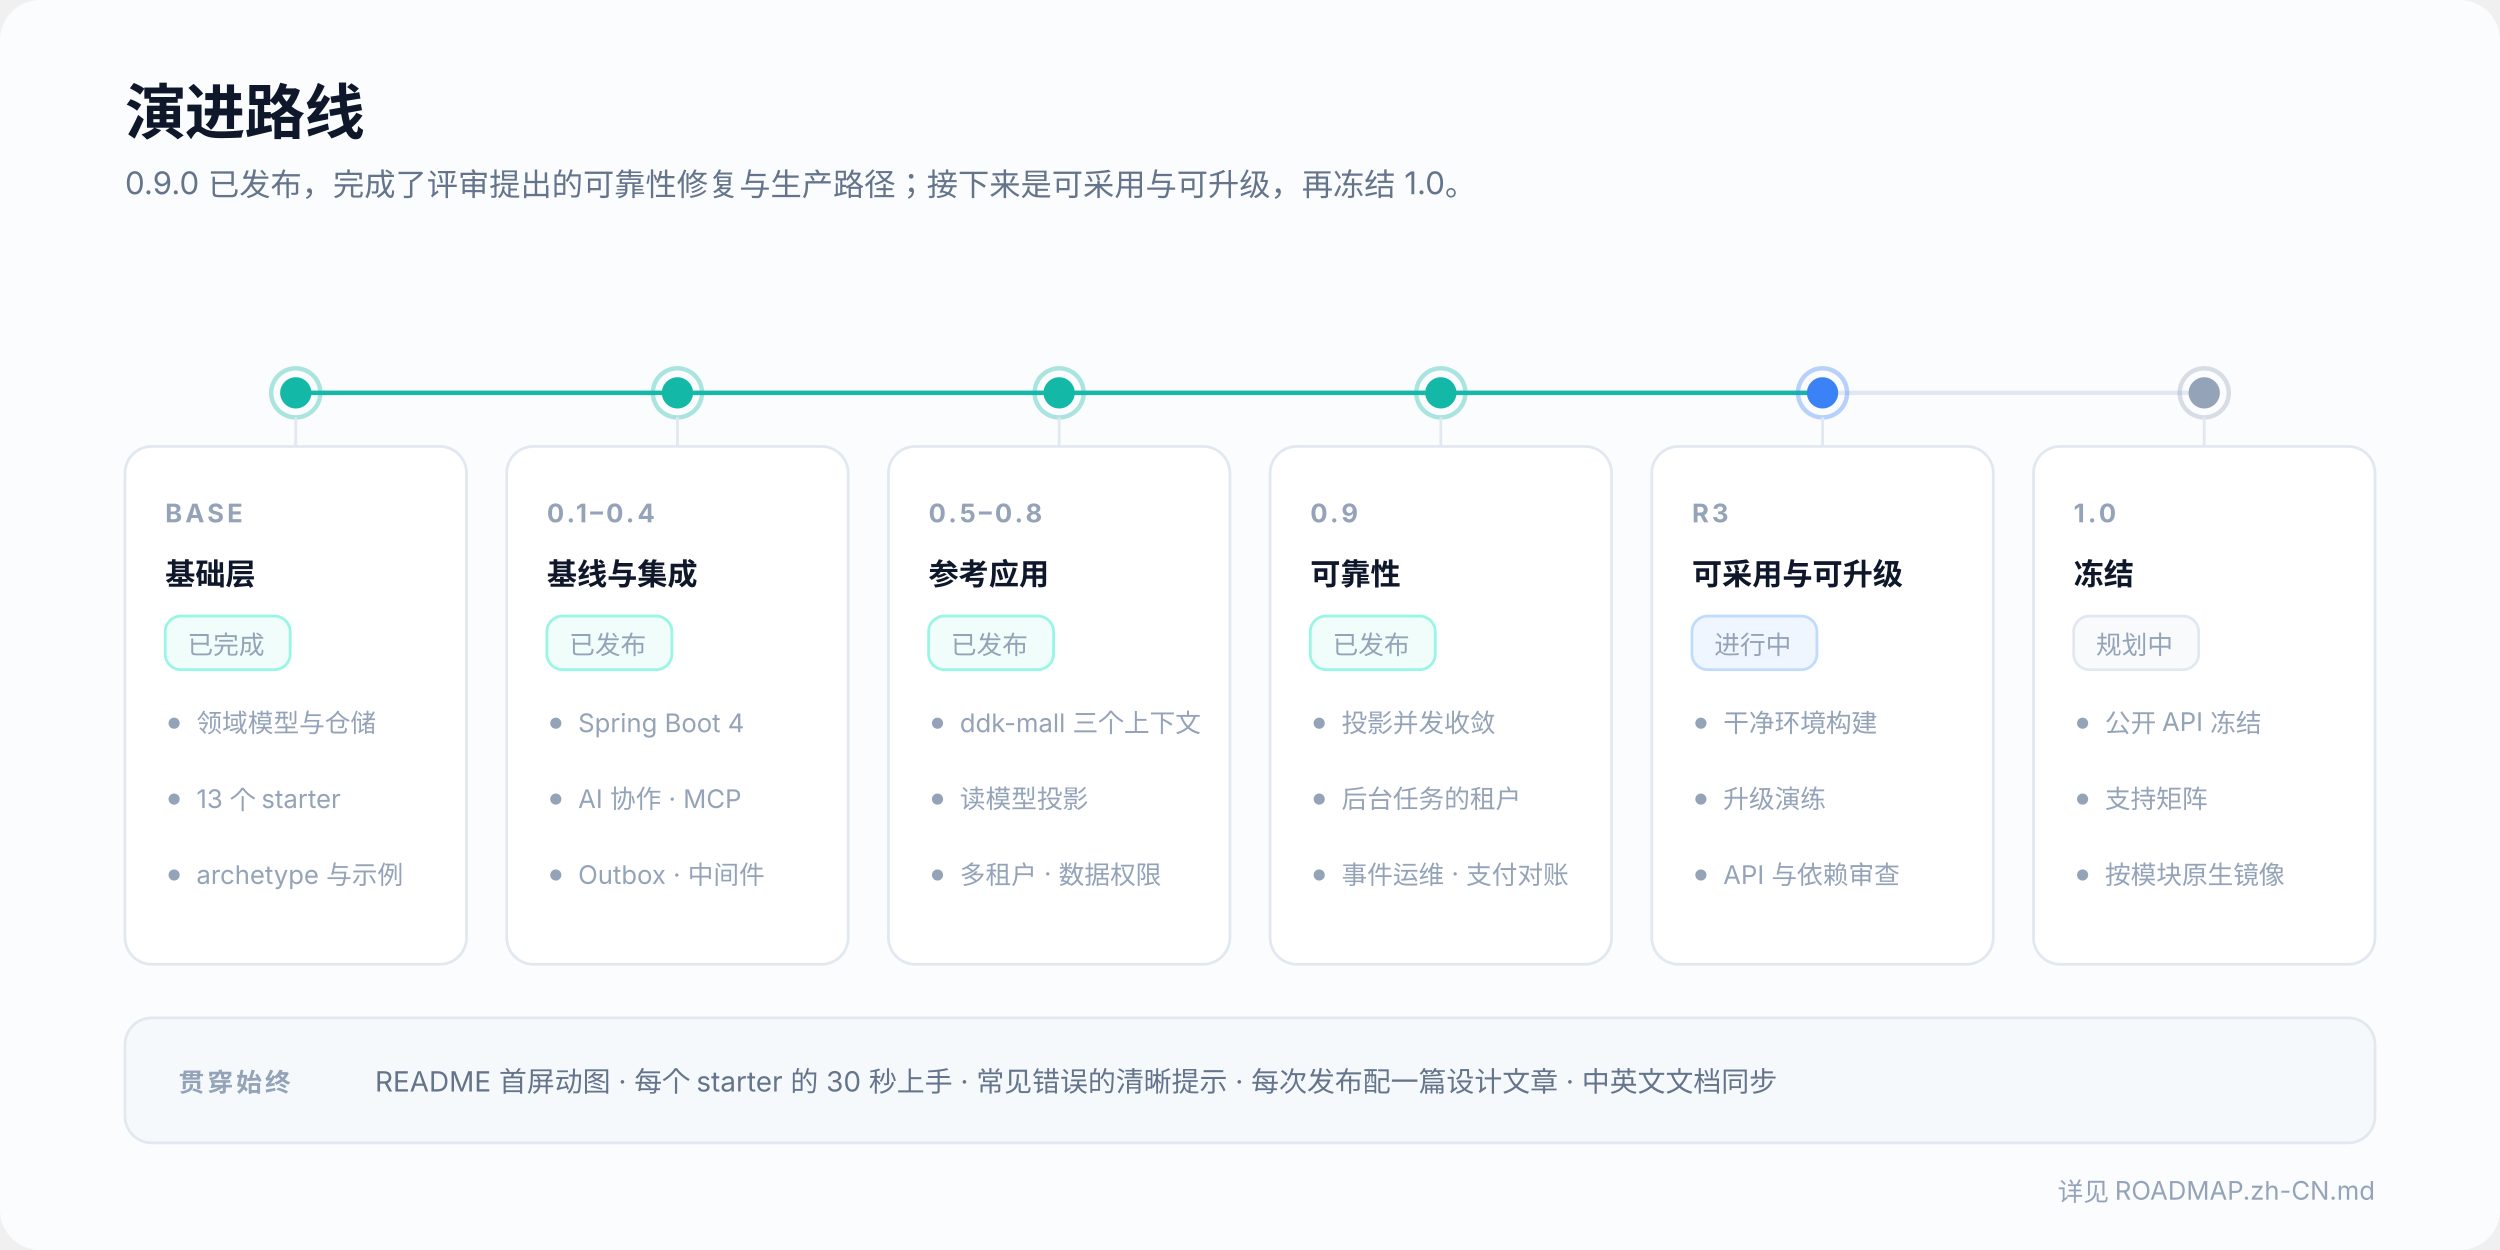
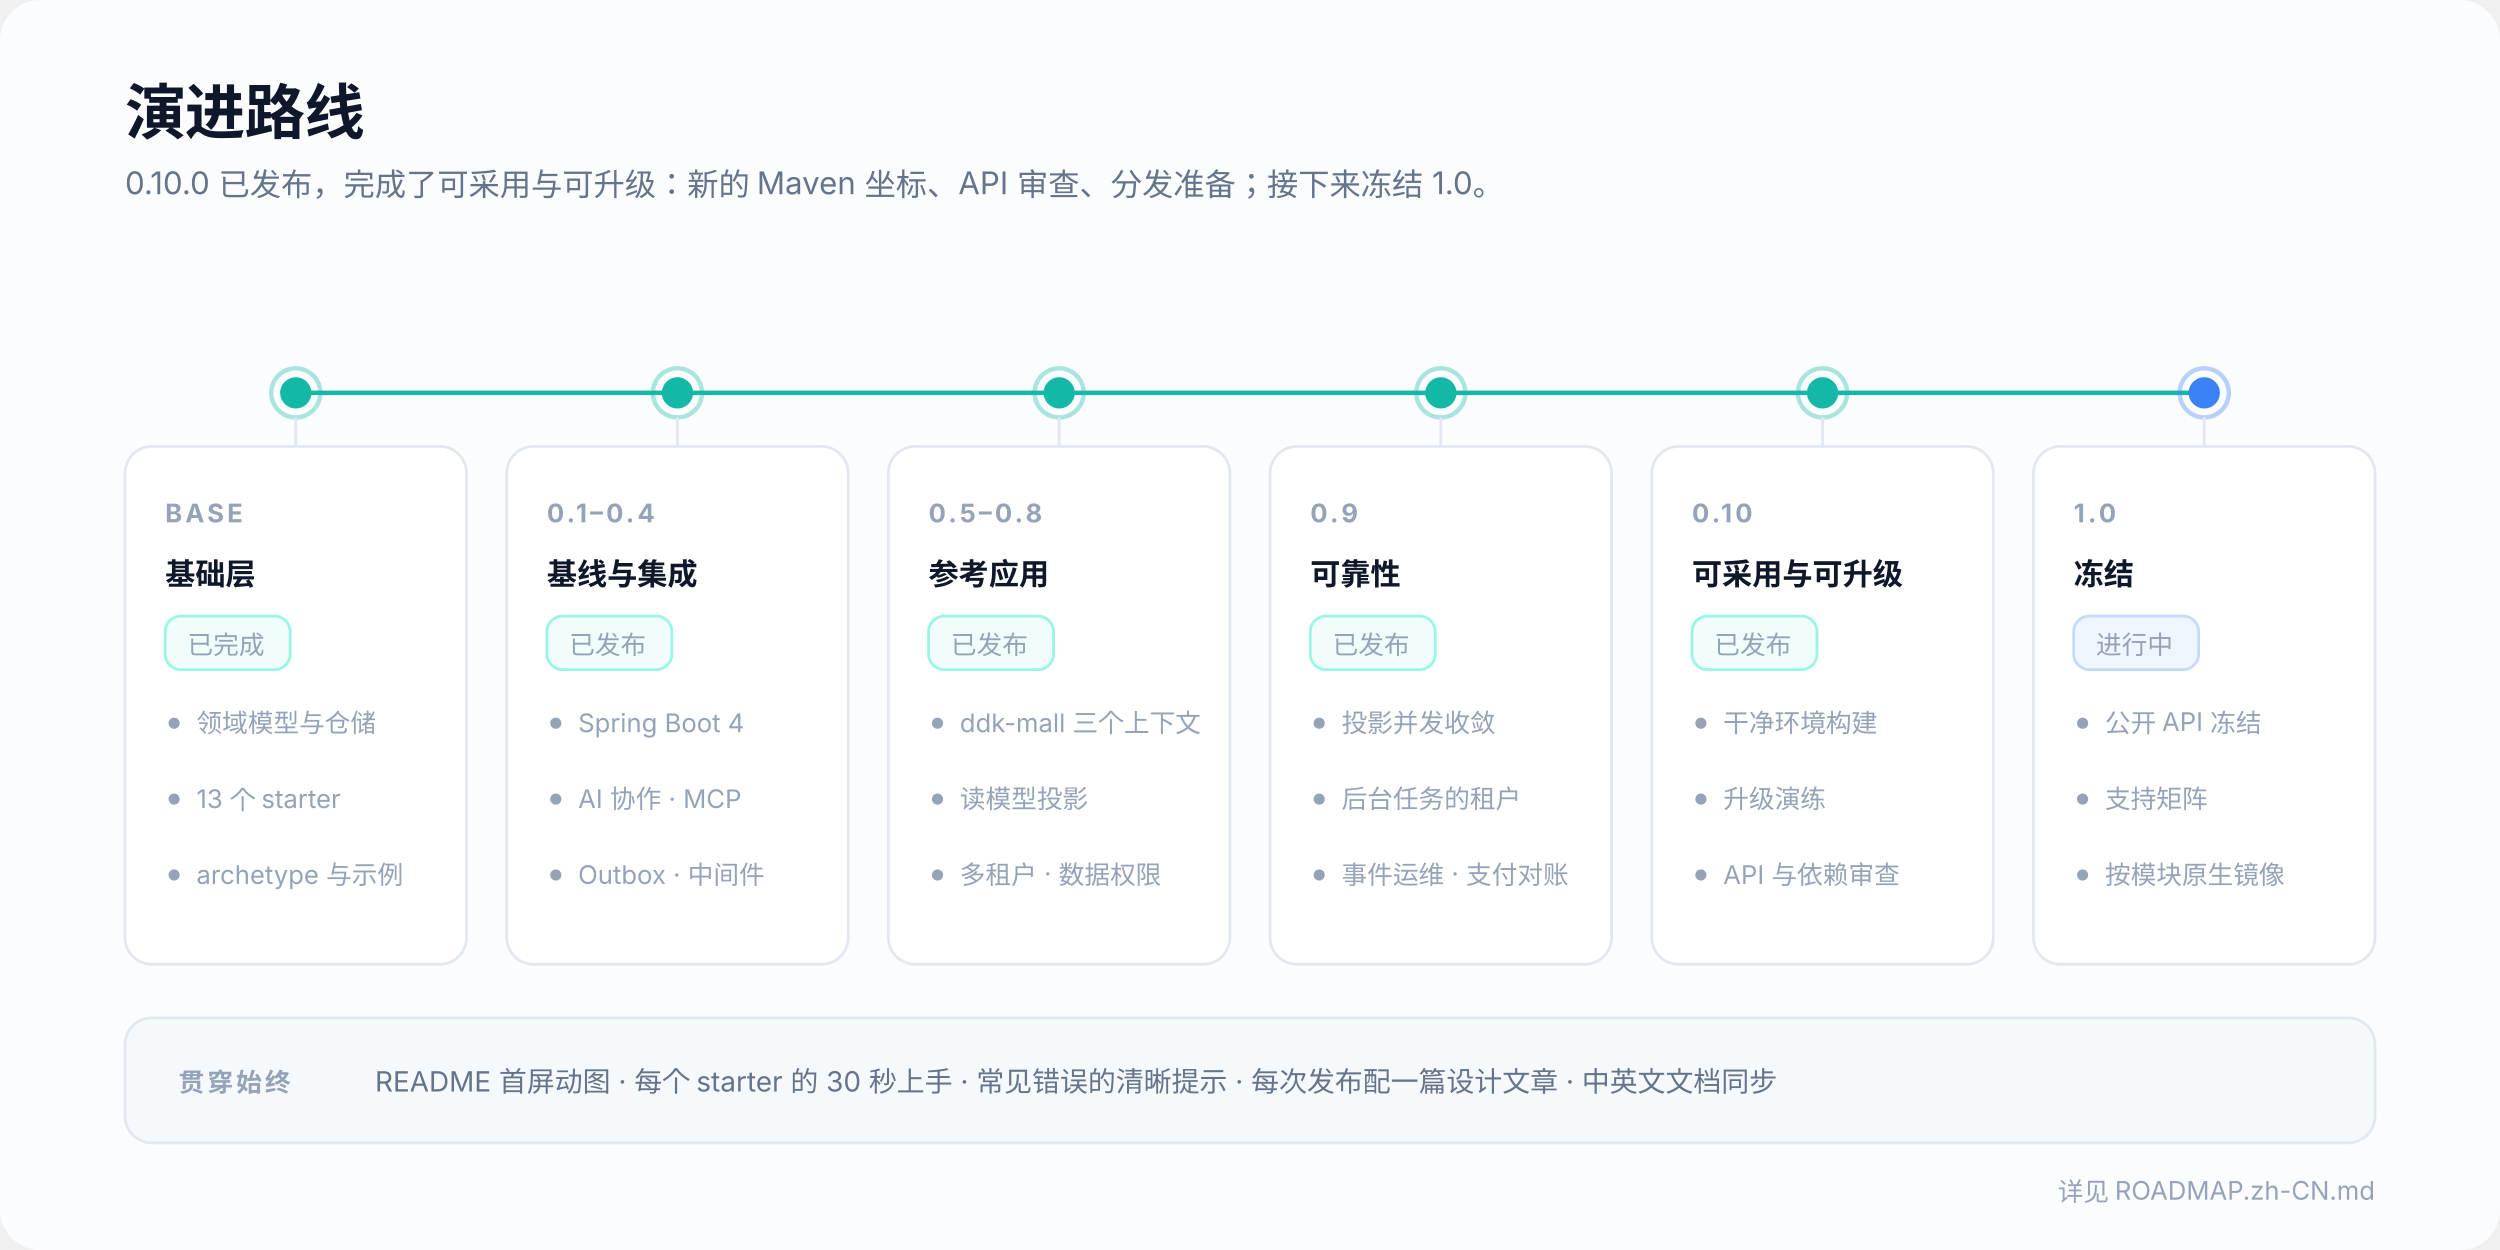
<svg xmlns="http://www.w3.org/2000/svg" viewBox="0 0 1120 560" width="1120" height="560" role="img" aria-labelledby="ttl dsc" style="max-width:100%;height:auto">
  <defs>
    <marker id="ar" viewBox="0 0 10 10" refX="9" refY="5" markerWidth="7" markerHeight="7" orient="auto-start-reverse">
      <path class="mk" d="M0 0 L10 5 L0 10 z" />
    </marker>
    <marker id="ar-b" viewBox="0 0 10 10" refX="9" refY="5" markerWidth="7" markerHeight="7" orient="auto-start-reverse">
      <path class="mk-b" d="M0 0 L10 5 L0 10 z" />
    </marker>
    <marker id="ar-v" viewBox="0 0 10 10" refX="9" refY="5" markerWidth="7" markerHeight="7" orient="auto-start-reverse">
      <path class="mk-v" d="M0 0 L10 5 L0 10 z" />
    </marker>
  </defs>
  <style>
    text{font-family:-apple-system,BlinkMacSystemFont,"Segoe UI","PingFang SC","Hiragino Sans GB","Microsoft YaHei",Inter,Roboto,sans-serif;}
    .bg{fill:#FBFCFE}
    .title{font-size:27px;font-weight:700;fill:#0F172A;letter-spacing:-.2px}
    .sub{font-size:14px;font-weight:400;fill:#64748B}
    .kicker{font-size:11.5px;font-weight:700;fill:#94A3B8;letter-spacing:1.4px}
    .lbl{font-size:15px;font-weight:650;fill:#0F172A}
    .lbl-sm{font-size:13.5px;font-weight:650;fill:#0F172A}
    .txt{font-size:12.5px;font-weight:400;fill:#64748B}
    .txt-xs{font-size:11.5px;font-weight:400;fill:#94A3B8}
    .mono{font-family:ui-monospace,SFMono-Regular,Menlo,Consolas,"Liberation Mono",monospace;font-size:12px;font-weight:500;fill:#334155}
    .mono-sm{font-family:ui-monospace,SFMono-Regular,Menlo,Consolas,"Liberation Mono",monospace;font-size:11px;font-weight:500;fill:#64748B}
    .edgelbl{font-size:11.5px;font-weight:500;fill:#64748B}

    .card{fill:#FFFFFF;stroke:#E2E8F0;stroke-width:1.25}
    .group{fill:#F1F5F9;fill-opacity:.55;stroke:#E2E8F0;stroke-width:1.25}
    .blue{fill:#EFF6FF;stroke:#BFDBFE;stroke-width:1.25}
    .teal{fill:#F0FDFA;stroke:#99F6E4;stroke-width:1.25}
    .violet{fill:#F5F3FF;stroke:#DDD6FE;stroke-width:1.25}
    .amber{fill:#FFFBEB;stroke:#FDE68A;stroke-width:1.25}
    .rose{fill:#FFF1F2;stroke:#FECDD3;stroke-width:1.25}
    .slate{fill:#F8FAFC;stroke:#E2E8F0;stroke-width:1.25}

    .t-blue{fill:#1D4ED8} .t-teal{fill:#0F766E} .t-violet{fill:#6D28D9}
    .t-amber{fill:#B45309} .t-rose{fill:#BE123C} .t-ink{fill:#0F172A}

    .edge{stroke:#94A3B8;stroke-width:1.6;fill:none;marker-end:url(#ar)}
    .edge-b{stroke:#3B82F6;stroke-width:1.8;fill:none;marker-end:url(#ar-b)}
    .edge-v{stroke:#8B5CF6;stroke-width:1.6;fill:none;stroke-dasharray:6 5;marker-end:url(#ar-v)}
    .edge-x{stroke:#F43F5E;stroke-width:1.6;fill:none;stroke-dasharray:5 5}
    .rail{stroke:#E2E8F0;stroke-width:2;fill:none}
    .hair{stroke:#E2E8F0;stroke-width:1.25;fill:none}
    .mk{fill:#94A3B8} .mk-b{fill:#3B82F6} .mk-v{fill:#8B5CF6}

    @media (prefers-color-scheme: dark) {
      .bg{fill:#0B1120}
      .title{fill:#F1F5F9} .sub{fill:#94A3B8} .kicker{fill:#64748B}
      .lbl,.lbl-sm{fill:#E2E8F0} .txt{fill:#94A3B8} .txt-xs{fill:#64748B}
      .mono{fill:#CBD5E1} .mono-sm{fill:#94A3B8} .edgelbl{fill:#94A3B8}
      .card{fill:#111827;stroke:#283548}
      .group{fill:#0F172A;fill-opacity:.7;stroke:#1E293B}
      .blue{fill:#111E38;stroke:#1E40AF}
      .teal{fill:#0C2620;stroke:#115E59}
      .violet{fill:#1A1333;stroke:#5B21B6}
      .amber{fill:#271B08;stroke:#92400E}
      .rose{fill:#2A0F17;stroke:#9F1239}
      .slate{fill:#131C2B;stroke:#283548}
      .t-blue{fill:#93C5FD} .t-teal{fill:#5EEAD4} .t-violet{fill:#C4B5FD}
      .t-amber{fill:#FCD34D} .t-rose{fill:#FDA4AF} .t-ink{fill:#E2E8F0}
      .edge{stroke:#64748B} .edge-b{stroke:#60A5FA} .edge-v{stroke:#A78BFA}
      .edge-x{stroke:#FB7185}
      .rail{stroke:#1E293B} .hair{stroke:#1E293B}
      .mk{fill:#64748B} .mk-b{fill:#60A5FA} .mk-v{fill:#A78BFA}
    }
</style>
  <rect class="bg" width="1120" height="560" rx="18" />
  <text class="title" x="56" y="60">演进路线</text>
-   <text class="sub" x="56" y="87">0.9.0 已发布，完成了评审提出的可靠性修复与生产路径；接下来是可采用与可升级，再冻结 1.0。</text>
+   <text class="sub" x="56" y="87">0.10.0 已发布，完成了可采用与可升级：新的 Maven 坐标、API 审查、分发准备；接下来冻结 1.0。</text>
  <path class="rail" d="M132.5 176 L987.5 176" />
-   <path d="M132.5 176 L816.5 176" stroke="#14B8A6" stroke-width="2" fill="none" />
+   <path d="M132.5 176 L987.5 176" stroke="#14B8A6" stroke-width="2" fill="none" />
  <rect x="56" y="200" width="153" height="232" rx="12" class="card" />
  <circle cx="132.5" cy="176" r="7" fill="#14B8A6" />
  <circle cx="132.5" cy="176" r="11" fill="none" stroke="#14B8A6" stroke-opacity=".35" stroke-width="2" />
  <path class="hair" d="M132.5 187 L132.5 200" />
  <text class="kicker" x="74" y="234">BASE</text>
  <text class="lbl-sm" x="74" y="262">基础层</text>
  <rect x="74" y="276" width="56" height="24" rx="7" class="teal" />
  <text class="txt-xs" x="84" y="293">已完成</text>
  <circle cx="78" cy="324" r="2.5" fill="#94A3B8" />
  <text class="txt-xs" x="88" y="328">领域模型与仓储</text>
  <circle cx="78" cy="358" r="2.5" fill="#94A3B8" />
  <text class="txt-xs" x="88" y="362">13 个 starter</text>
  <circle cx="78" cy="392" r="2.5" fill="#94A3B8" />
  <text class="txt-xs" x="88" y="396">archetype 与示例</text>
  <rect x="227" y="200" width="153" height="232" rx="12" class="card" />
  <circle cx="303.5" cy="176" r="7" fill="#14B8A6" />
  <circle cx="303.5" cy="176" r="11" fill="none" stroke="#14B8A6" stroke-opacity=".35" stroke-width="2" />
  <path class="hair" d="M303.5 187 L303.5 200" />
  <text class="kicker" x="245" y="234">0.1–0.4</text>
  <text class="lbl-sm" x="245" y="262">基线与集成</text>
  <rect x="245" y="276" width="56" height="24" rx="7" class="teal" />
  <text class="txt-xs" x="255" y="293">已发布</text>
  <circle cx="249" cy="324" r="2.5" fill="#94A3B8" />
  <text class="txt-xs" x="259" y="328">Spring Boot 4</text>
  <circle cx="249" cy="358" r="2.5" fill="#94A3B8" />
  <text class="txt-xs" x="259" y="362">AI 协作 · MCP</text>
  <circle cx="249" cy="392" r="2.5" fill="#94A3B8" />
  <text class="txt-xs" x="259" y="396">Outbox · 中间件</text>
  <rect x="398" y="200" width="153" height="232" rx="12" class="card" />
  <circle cx="474.5" cy="176" r="7" fill="#14B8A6" />
  <circle cx="474.5" cy="176" r="11" fill="none" stroke="#14B8A6" stroke-opacity=".35" stroke-width="2" />
  <path class="hair" d="M474.5 187 L474.5 200" />
  <text class="kicker" x="416" y="234">0.5–0.8</text>
  <text class="lbl-sm" x="416" y="262">参考应用</text>
  <rect x="416" y="276" width="56" height="24" rx="7" class="teal" />
  <text class="txt-xs" x="426" y="293">已发布</text>
  <circle cx="420" cy="324" r="2.5" fill="#94A3B8" />
  <text class="txt-xs" x="430" y="328">ddk-mall 三个上下文</text>
  <circle cx="420" cy="358" r="2.5" fill="#94A3B8" />
  <text class="txt-xs" x="430" y="362">读模型投影</text>
  <circle cx="420" cy="392" r="2.5" fill="#94A3B8" />
  <text class="txt-xs" x="430" y="396">多租户 · 数据权限</text>
  <rect x="569" y="200" width="153" height="232" rx="12" class="card" />
  <circle cx="645.5" cy="176" r="7" fill="#14B8A6" />
  <circle cx="645.5" cy="176" r="11" fill="none" stroke="#14B8A6" stroke-opacity=".35" stroke-width="2" />
  <path class="hair" d="M645.5 187 L645.5 200" />
  <text class="kicker" x="587" y="234">0.9</text>
  <text class="lbl-sm" x="587" y="262">可靠性</text>
  <rect x="587" y="276" width="56" height="24" rx="7" class="teal" />
  <text class="txt-xs" x="597" y="293">已发布</text>
  <circle cx="591" cy="324" r="2.5" fill="#94A3B8" />
  <text class="txt-xs" x="601" y="328">投影并发收敛</text>
  <circle cx="591" cy="358" r="2.5" fill="#94A3B8" />
  <text class="txt-xs" x="601" y="362">后台任务的租户</text>
  <circle cx="591" cy="392" r="2.5" fill="#94A3B8" />
  <text class="txt-xs" x="601" y="396">事件运维 · 支付对账</text>
  <rect x="740" y="200" width="153" height="232" rx="12" class="card" />
-   <circle cx="816.5" cy="176" r="7" fill="#3B82F6" />
-   <circle cx="816.5" cy="176" r="11" fill="none" stroke="#3B82F6" stroke-opacity=".35" stroke-width="2" />
+   <circle cx="816.5" cy="176" r="7" fill="#14B8A6" />
+   <circle cx="816.5" cy="176" r="11" fill="none" stroke="#14B8A6" stroke-opacity=".35" stroke-width="2" />
  <path class="hair" d="M816.5 187 L816.5 200" />
-   <text class="kicker" x="758" y="234">R3</text>
+   <text class="kicker" x="758" y="234">0.10</text>
  <text class="lbl-sm" x="758" y="262">可采用与可升级</text>
-   <rect x="758" y="276" width="56" height="24" rx="7" class="blue" />
-   <text class="txt-xs" x="768" y="293">进行中</text>
+   <rect x="758" y="276" width="56" height="24" rx="7" class="teal" />
+   <text class="txt-xs" x="768" y="293">已发布</text>
  <circle cx="762" cy="324" r="2.5" fill="#94A3B8" />
  <text class="txt-xs" x="772" y="328">干净环境构建</text>
  <circle cx="762" cy="358" r="2.5" fill="#94A3B8" />
  <text class="txt-xs" x="772" y="362">升级演练</text>
  <circle cx="762" cy="392" r="2.5" fill="#94A3B8" />
  <text class="txt-xs" x="772" y="396">API 与依赖审查</text>
  <rect x="911" y="200" width="153" height="232" rx="12" class="card" />
-   <circle cx="987.5" cy="176" r="7" fill="#94A3B8" />
-   <circle cx="987.5" cy="176" r="11" fill="none" stroke="#94A3B8" stroke-opacity=".35" stroke-width="2" />
+   <circle cx="987.5" cy="176" r="7" fill="#3B82F6" />
+   <circle cx="987.5" cy="176" r="11" fill="none" stroke="#3B82F6" stroke-opacity=".35" stroke-width="2" />
  <path class="hair" d="M987.5 187 L987.5 200" />
  <text class="kicker" x="929" y="234">1.0</text>
  <text class="lbl-sm" x="929" y="262">冻结</text>
-   <rect x="929" y="276" width="56" height="24" rx="7" class="slate" />
-   <text class="txt-xs" x="939" y="293">规划中</text>
+   <rect x="929" y="276" width="56" height="24" rx="7" class="blue" />
+   <text class="txt-xs" x="939" y="293">进行中</text>
  <circle cx="933" cy="324" r="2.5" fill="#94A3B8" />
  <text class="txt-xs" x="943" y="328">公开 API 冻结</text>
  <circle cx="933" cy="358" r="2.5" fill="#94A3B8" />
  <text class="txt-xs" x="943" y="362">支持矩阵</text>
  <circle cx="933" cy="392" r="2.5" fill="#94A3B8" />
  <text class="txt-xs" x="943" y="396">按模块原生镜像</text>
  <rect x="56" y="456" width="1008" height="56" rx="12" class="group" />
  <text class="kicker" x="80" y="489">贯穿始终</text>
  <text class="txt" x="168" y="489">README 首屏动图 · 每个 starter 的 30 秒上手 · 常见错误的清晰提示 · 每次发布配一篇设计文章 · 中英文文档同步</text>
  <text class="txt-xs" x="1064" y="538" text-anchor="end">详见 ROADMAP.zh-CN.md</text>
</svg>
